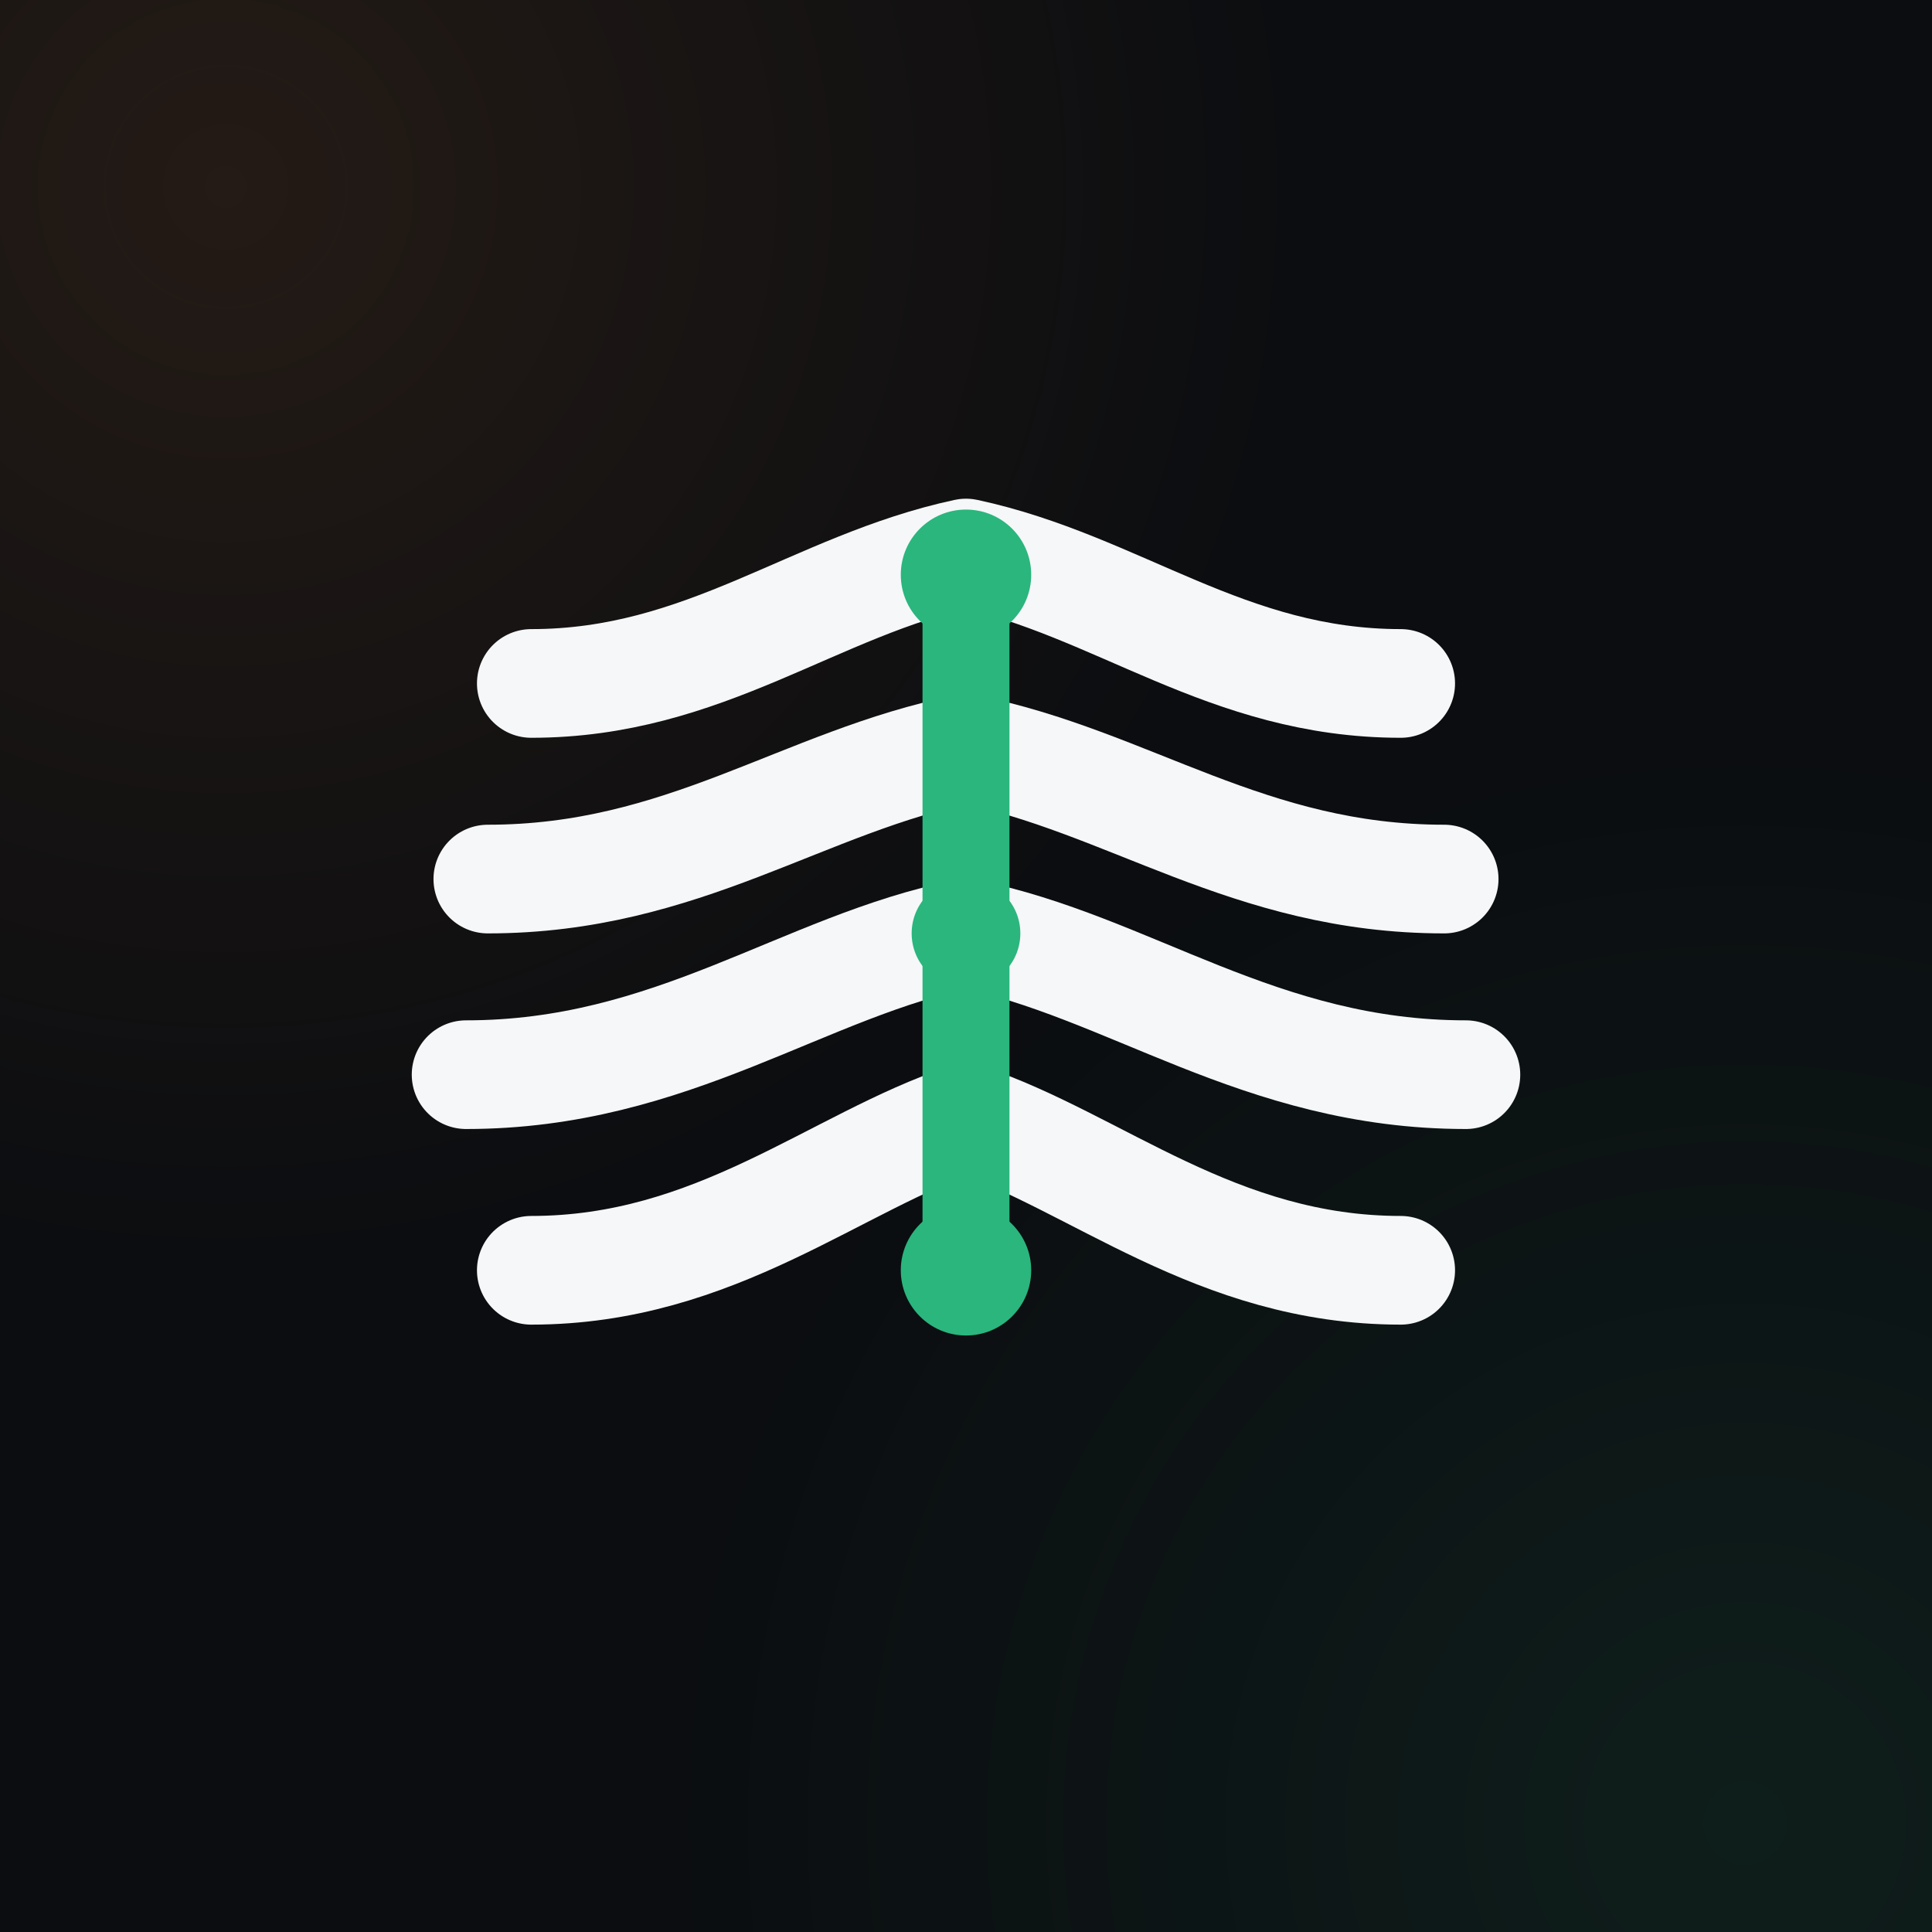
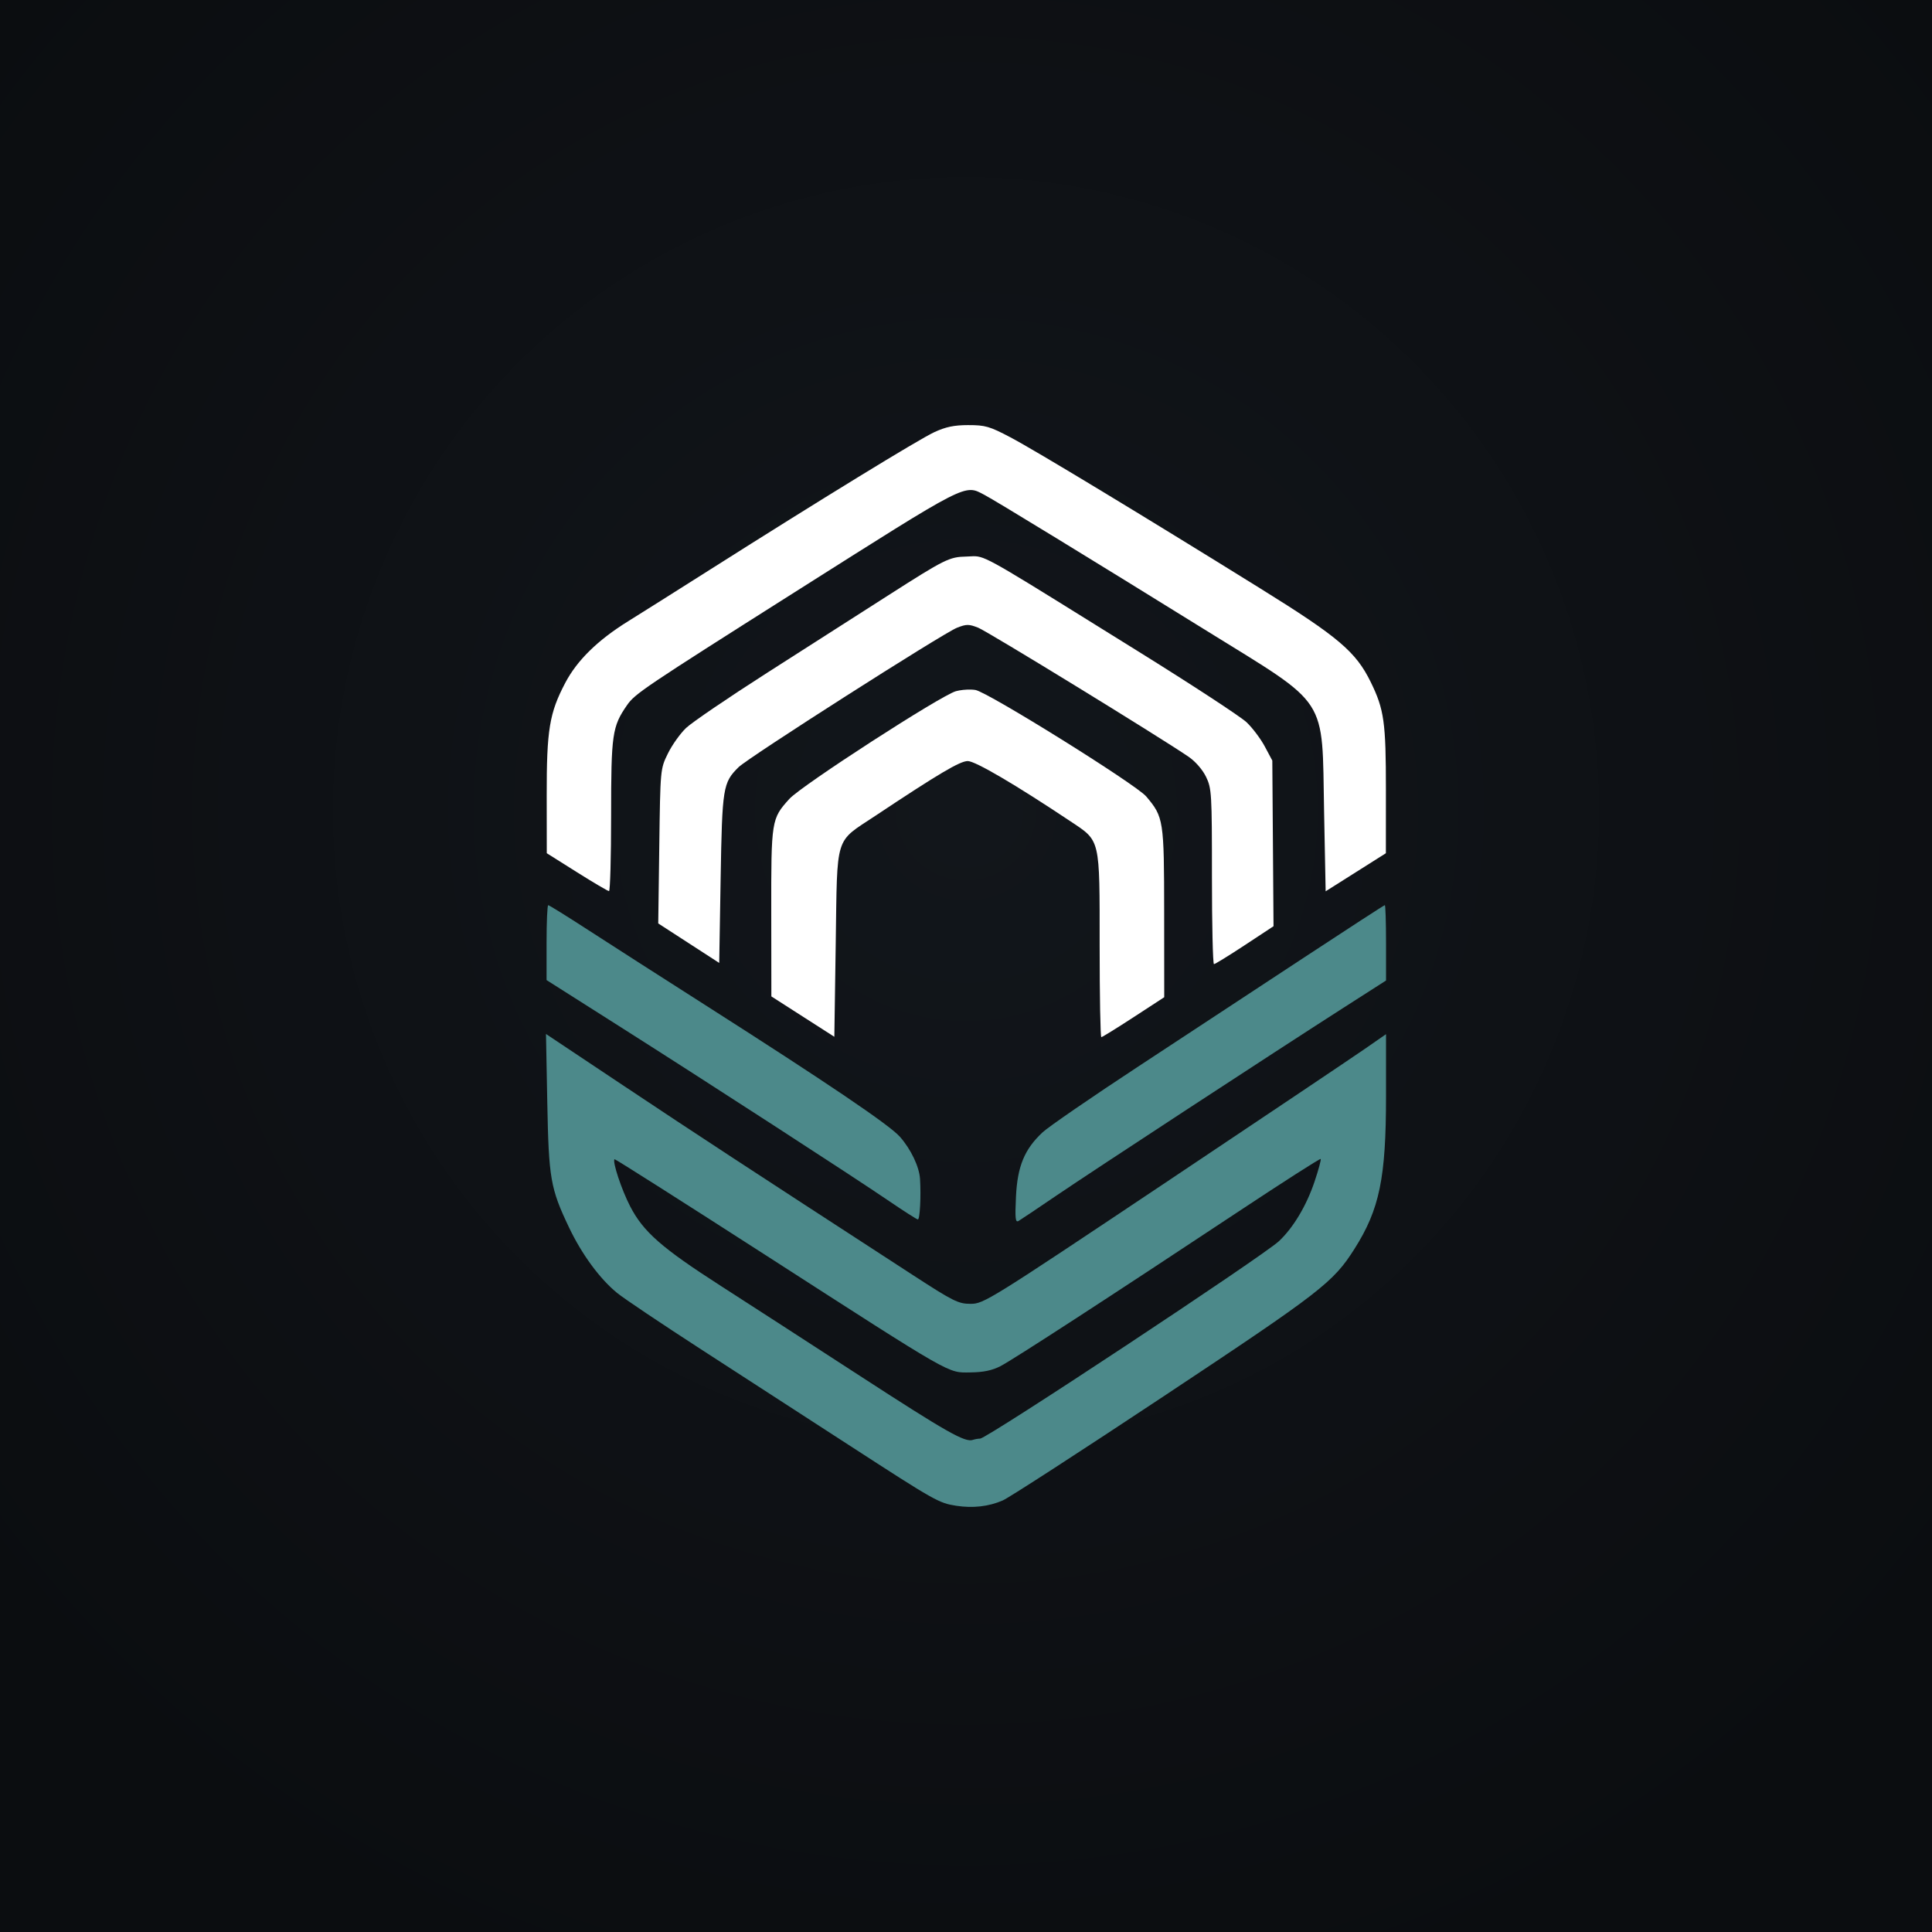
- <svg xmlns="http://www.w3.org/2000/svg" viewBox="0 0 400 400" width="400" height="400" role="img" aria-label="Orogen avatar">
+ <svg xmlns="http://www.w3.org/2000/svg" viewBox="0 0 1000 1000" role="img" aria-label="Orogen">
  <defs>
-     <radialGradient id="copper" cx="0.12" cy="0.10" r="0.9">
-       <stop offset="0" stop-color="#C8753B" stop-opacity="0.13" />
-       <stop offset="0.62" stop-color="#C8753B" stop-opacity="0" />
-     </radialGradient>
-     <radialGradient id="emer" cx="0.9" cy="0.94" r="0.9">
-       <stop offset="0" stop-color="#2AB67D" stop-opacity="0.10" />
-       <stop offset="0.62" stop-color="#2AB67D" stop-opacity="0" />
+     <radialGradient id="g" cx="0.5" cy="0.42" r="0.65">
+       <stop offset="0%" stop-color="#12161b" />
+       <stop offset="100%" stop-color="#0b0d10" />
    </radialGradient>
  </defs>
-   <rect width="400" height="400" fill="#0b0d10" />
-   <rect width="400" height="400" fill="url(#copper)" />
-   <rect width="400" height="400" fill="url(#emer)" />
-   <g transform="translate(56,56) scale(2.25)">
-     <path d="M24 38C40 38 50 29 64 26C78 29 88 38 104 38" fill="none" stroke="#F5F7F8" stroke-width="10" stroke-linecap="round" stroke-linejoin="round" />
-     <path d="M20 56C38 56 49 47 64 44C79 47 90 56 108 56" fill="none" stroke="#F5F7F8" stroke-width="10" stroke-linecap="round" stroke-linejoin="round" />
-     <path d="M18 74C37 74 49 64 64 61C79 64 91 74 110 74" fill="none" stroke="#F5F7F8" stroke-width="10" stroke-linecap="round" stroke-linejoin="round" />
-     <path d="M24 92C41 92 52 82 64 78C76 82 87 92 104 92" fill="none" stroke="#F5F7F8" stroke-width="10" stroke-linecap="round" stroke-linejoin="round" />
-     <path d="M64 28V92" stroke="#2AB67D" stroke-width="8" stroke-linecap="round" />
-     <circle cx="64" cy="28" r="6" fill="#2AB67D" />
-     <circle cx="64" cy="61" r="5" fill="#2AB67D" />
-     <circle cx="64" cy="92" r="6" fill="#2AB67D" />
-   </g>
+   <rect width="1000" height="1000" fill="url(#g)" />
+   <svg x="282.6" y="220.0" width="434.8" height="560.0" viewBox="0 0 79.165 101.949">
+     <g transform="translate(-140.3067,-95.12026)">
+       <path fill="#4c898a" d="m 140.307,152.5 0.122,6.433 c 0.136,7.199 0.295,8.117 2.049,11.801 1.21,2.541 2.903,4.845 4.54,6.179 0.632,0.515 4.185,2.901 7.896,5.303 3.711,2.401 9.963,6.451 13.894,8.998 8.2,5.314 8.517,5.494 10.157,5.748 1.573,0.244 3.068,0.073 4.391,-0.502 0.582,-0.253 7.428,-4.686 15.214,-9.851 14.794,-9.815 15.923,-10.689 17.935,-13.864 2.358,-3.722 2.967,-6.671 2.967,-14.387 v -5.838 l -2.051,1.422 c -1.128,0.782 -9.65,6.5 -18.937,12.706 -16.395,10.955 -16.924,11.284 -18.157,11.284 -1.163,0 -1.623,-0.23 -5.47,-2.728 -15.977,-10.375 -20.388,-13.262 -27.048,-17.703 z m 73.007,11.778 c 0.058,0.058 -0.202,1.02 -0.578,2.138 -0.76,2.263 -2.002,4.343 -3.351,5.607 -1.51,1.416 -27.529,18.61 -28.162,18.61 -0.185,0 -0.496,0.055 -0.689,0.121 -0.74,0.255 -2.462,-0.722 -10.671,-6.051 -4.657,-3.023 -10.535,-6.825 -13.063,-8.449 -5.594,-3.593 -7.318,-5.105 -8.562,-7.512 -0.811,-1.568 -1.693,-4.232 -1.471,-4.441 0.043,-0.041 6.448,4.027 14.233,9.039 17.864,11.5 17.129,11.08 19.315,11.055 1.212,-0.014 2.045,-0.188 2.821,-0.589 1.193,-0.616 10.271,-6.512 22.424,-14.565 4.207,-2.788 7.697,-5.021 7.755,-4.964 z" />
+       <path fill="#4c898a" d="m 219.358,140.361 c -0.063,0 -3.486,2.22 -7.607,4.932 -4.121,2.712 -11.124,7.316 -15.562,10.23 -4.438,2.914 -8.526,5.725 -9.085,6.247 -1.708,1.596 -2.371,3.204 -2.506,6.078 -0.097,2.056 -0.054,2.447 0.247,2.272 0.2,-0.116 1.797,-1.187 3.549,-2.379 3.453,-2.35 20.522,-13.517 27.044,-17.694 l 4.035,-2.584 v -3.551 c 0,-1.953 -0.051,-3.551 -0.114,-3.551 z" />
+       <path fill="#4c898a" d="m 140.518,140.361 c -0.086,0 -0.156,1.589 -0.156,3.531 v 3.531 l 6.813,4.323 c 8.457,5.366 22.113,14.215 25.466,16.502 1.382,0.943 2.603,1.722 2.712,1.731 0.191,0.016 0.308,-2.178 0.204,-3.82 -0.073,-1.146 -0.852,-2.782 -1.886,-3.961 -0.975,-1.111 -6.765,-5.03 -18.361,-12.425 -4.075,-2.599 -9.035,-5.779 -11.023,-7.068 -1.988,-1.289 -3.685,-2.343 -3.77,-2.343 z" />
+       <path fill="#ffffff" d="m 180.354,120.044 c -0.462,-0.012 -1.024,0.044 -1.413,0.152 -1.414,0.39 -14.561,8.892 -15.699,10.152 -1.696,1.877 -1.716,2.002 -1.705,10.733 l 0.01,7.88 2.967,1.902 2.967,1.902 0.132,-8.828 c 0.155,-10.361 -0.136,-9.423 3.716,-11.985 5.989,-3.984 7.993,-5.171 8.726,-5.171 0.709,0 4.516,2.234 9.678,5.678 2.841,1.895 2.751,1.511 2.751,11.715 0,4.744 0.071,8.625 0.158,8.625 0.087,0 1.456,-0.847 3.043,-1.881 l 2.885,-1.881 -0.006,-7.975 c -0.006,-8.735 -0.047,-8.997 -1.691,-10.945 -0.95,-1.126 -14.942,-9.848 -16.099,-10.036 -0.122,-0.02 -0.265,-0.032 -0.419,-0.036 z" />
+       <path fill="#ffffff" d="m 180.777,107.48 c -0.258,-0.013 -0.499,0.022 -0.862,0.029 -1.593,0.032 -2.014,0.241 -7.34,3.647 -2.656,1.699 -7.806,4.992 -11.444,7.318 -3.638,2.326 -7.067,4.661 -7.62,5.187 -0.553,0.526 -1.325,1.611 -1.717,2.412 -0.712,1.454 -0.712,1.46 -0.81,8.733 l -0.098,7.277 2.873,1.861 2.873,1.861 0.134,-7.947 c 0.146,-8.609 0.215,-9.04 1.692,-10.502 0.919,-0.91 19.267,-12.621 20.585,-13.139 0.889,-0.349 1.119,-0.349 1.997,-0.002 0.888,0.352 17.088,10.287 19.818,12.155 0.648,0.443 1.326,1.222 1.654,1.899 0.528,1.09 0.555,1.559 0.555,9.398 0,4.538 0.085,8.251 0.19,8.251 0.104,0 1.411,-0.804 2.902,-1.786 l 2.711,-1.786 -0.057,-7.805 -0.057,-7.805 -0.705,-1.323 c -0.388,-0.728 -1.162,-1.757 -1.72,-2.287 -0.558,-0.53 -5.182,-3.554 -10.275,-6.719 -12.757,-7.928 -14.163,-8.871 -15.279,-8.926 z" />
+       <path fill="#ffffff" d="m 180.108,95.12 c -1.345,0.002 -2.131,0.166 -3.218,0.672 -1.475,0.687 -10.717,6.352 -21.051,12.903 -3.201,2.03 -6.708,4.24 -7.791,4.912 -2.867,1.778 -4.808,3.68 -5.927,5.809 -1.495,2.845 -1.754,4.418 -1.746,10.626 l 0.007,5.424 2.833,1.784 h 5.2e-4 c 1.558,0.981 2.922,1.785 3.031,1.786 0.109,7.9e-4 0.198,-3.198 0.198,-7.109 0,-7.685 0.102,-8.394 1.496,-10.408 0.751,-1.085 1.564,-1.633 15.835,-10.67 16.464,-10.425 15.933,-10.153 17.849,-9.154 0.997,0.52 10.055,6.06 20.913,12.791 11.68,7.241 10.884,6.015 11.099,17.086 l 0.146,7.483 2.838,-1.794 2.838,-1.794 0.003,-5.953 c 0.003,-6.392 -0.165,-7.592 -1.425,-10.167 -1.401,-2.864 -3.036,-4.251 -10.402,-8.826 -11.094,-6.891 -21.215,-13.013 -23.558,-14.248 -1.959,-1.033 -2.376,-1.154 -3.969,-1.152 z" />
+     </g>
+   </svg>
</svg>
